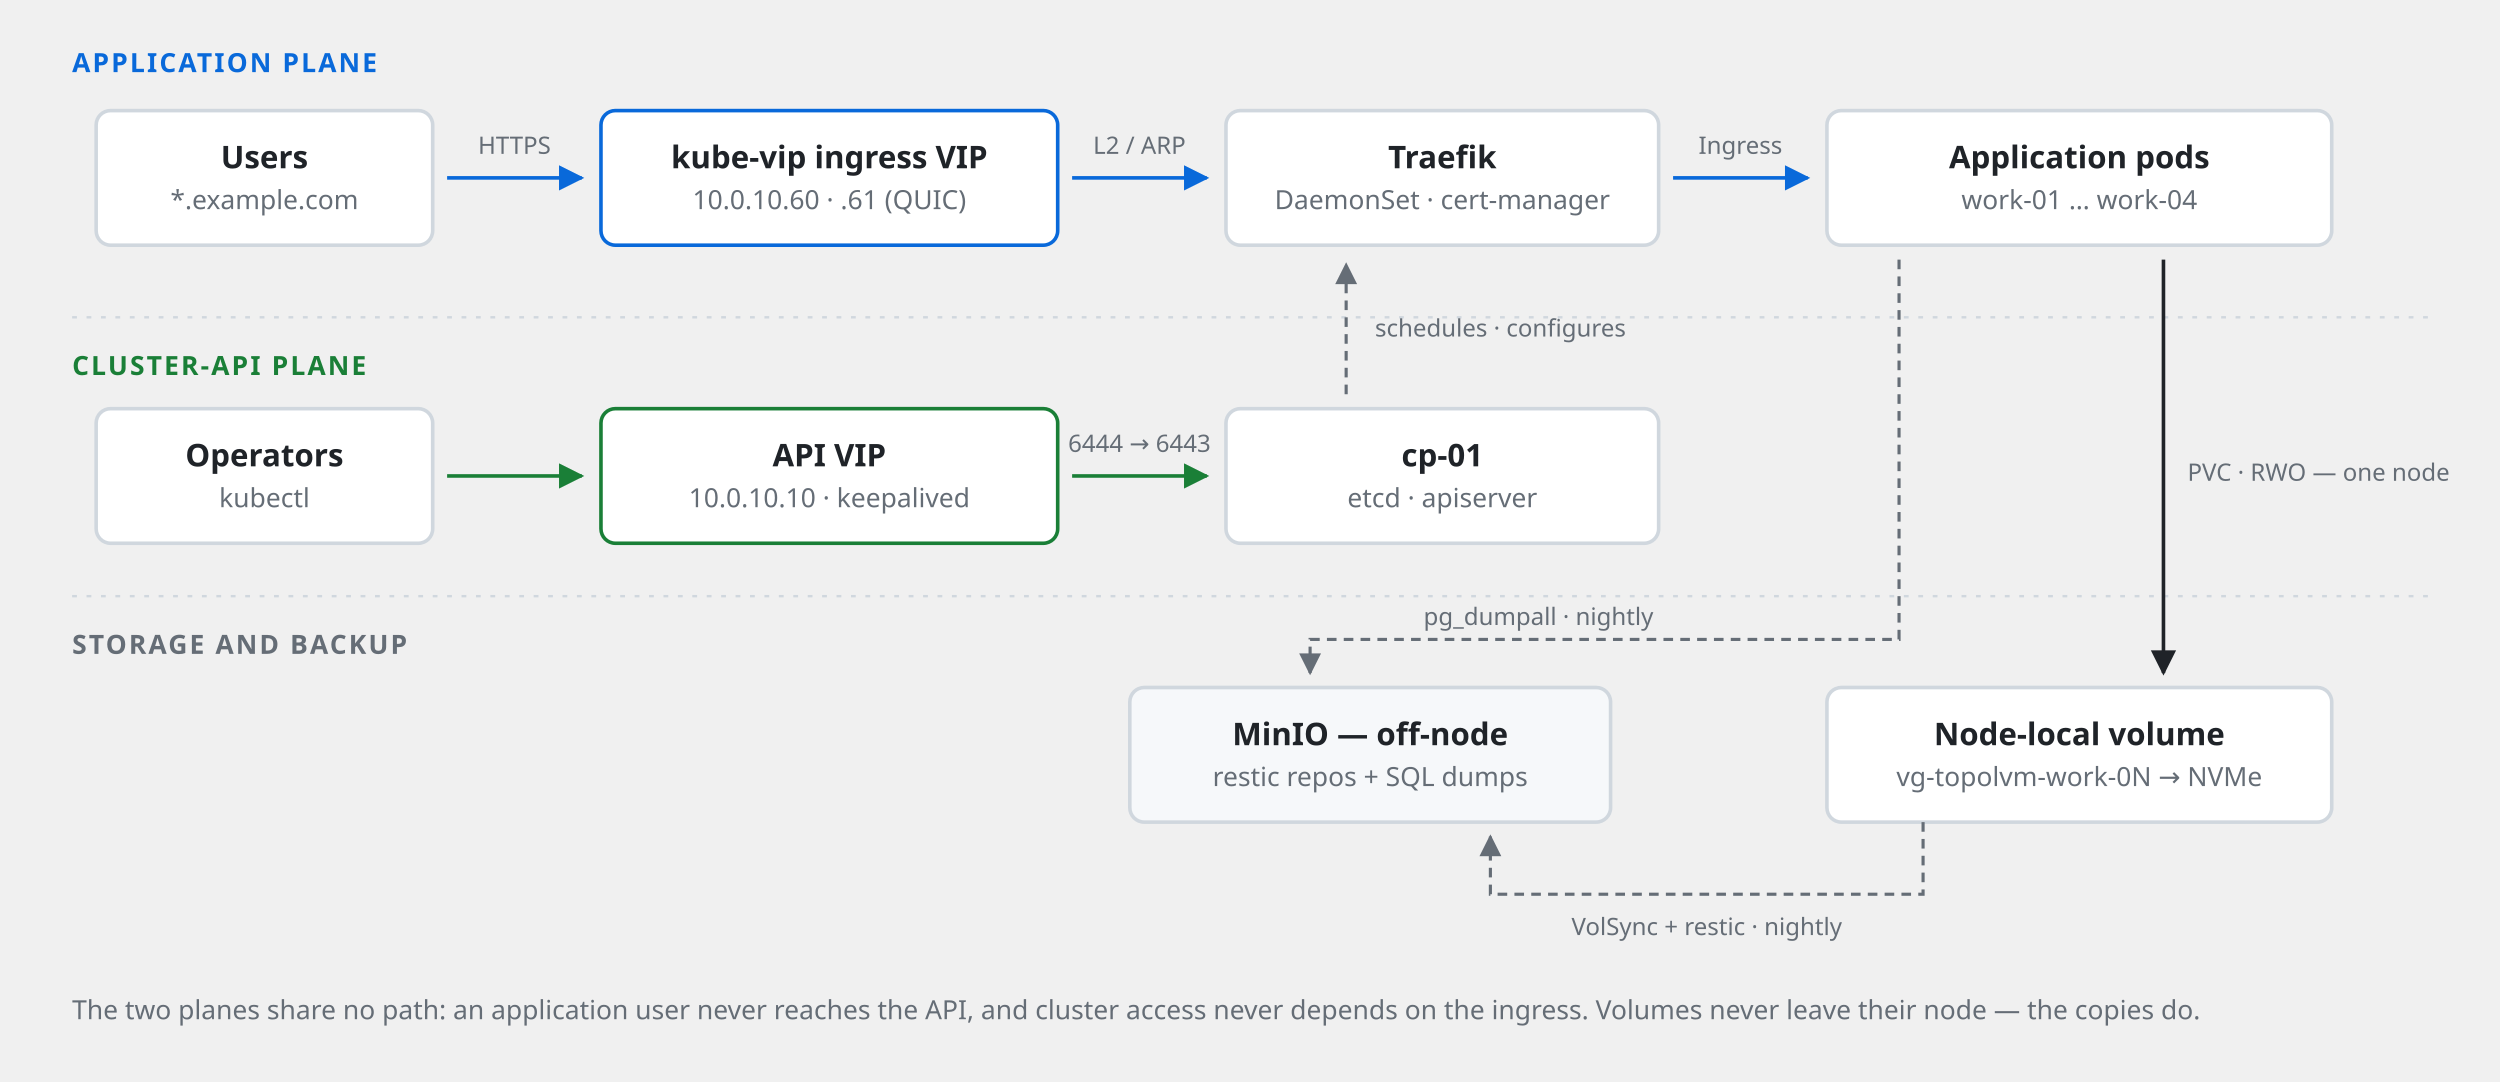
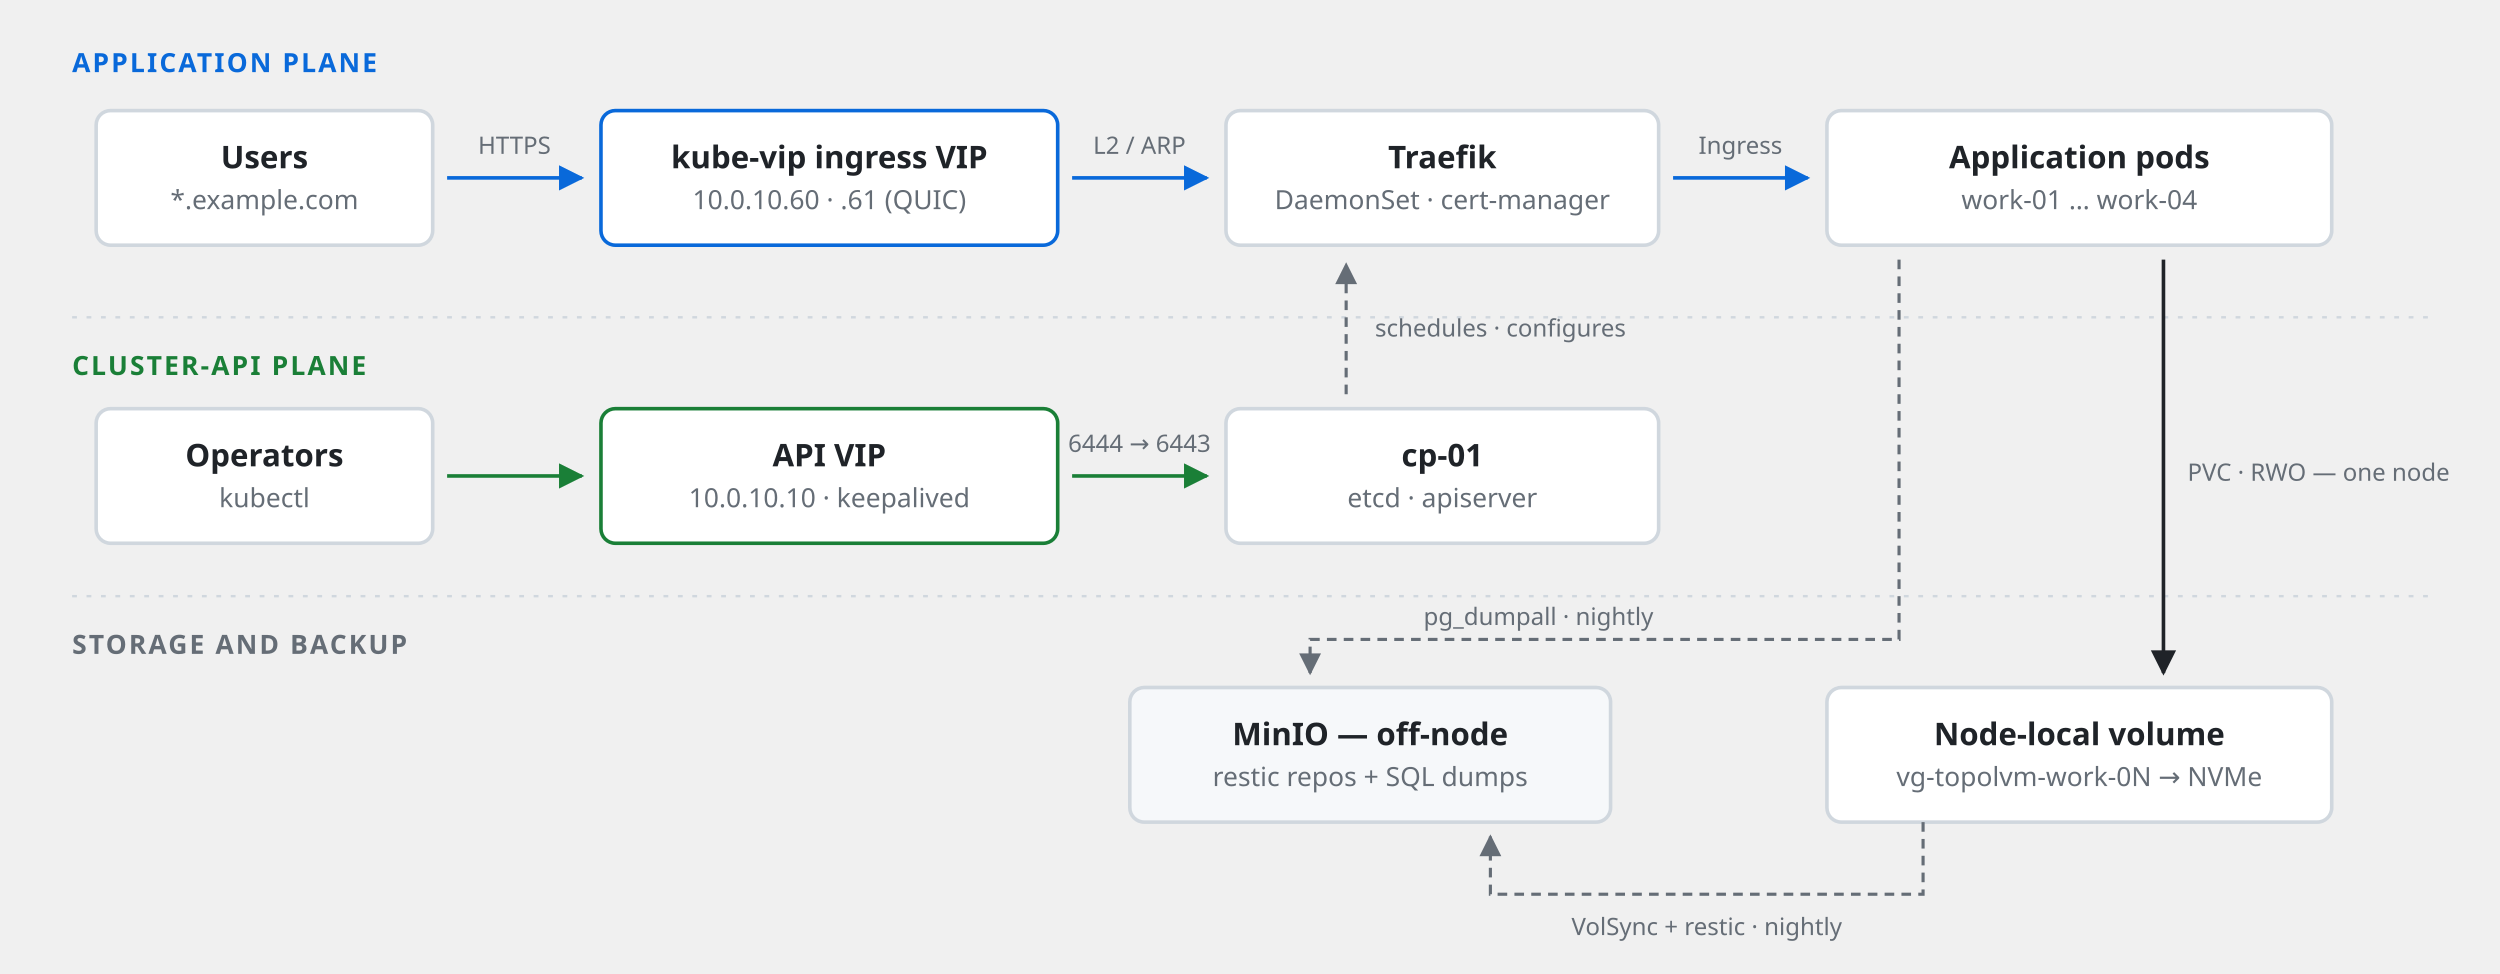
- <svg xmlns="http://www.w3.org/2000/svg" viewBox="0 0 1040 450" width="1040" height="450" role="img" aria-label="Platform architecture: user traffic reaches applications through the ingress VIP and Traefik, while operator kubectl traffic reaches the control plane through a separate API VIP; the two paths never meet. Application volumes are node-local and are copied off-node to object storage by VolSync restic and pg_dumpall.">
+ <svg xmlns="http://www.w3.org/2000/svg" viewBox="0 0 1040 405" width="1040" height="405" role="img" aria-label="Platform architecture: user traffic reaches applications through the ingress VIP and Traefik, while operator kubectl traffic reaches the control plane through a separate API VIP; the two paths never meet. Application volumes are node-local and are copied off-node to object storage by VolSync restic and pg_dumpall.">
  <defs>
    <marker id="a" viewBox="0 0 10 10" refX="9" refY="5" markerWidth="7" markerHeight="7" orient="auto-start-reverse">
      <path d="M 0 0 L 10 5 L 0 10 z" fill="#1f2328" />
    </marker>
    <marker id="ab" viewBox="0 0 10 10" refX="9" refY="5" markerWidth="7" markerHeight="7" orient="auto-start-reverse">
      <path d="M 0 0 L 10 5 L 0 10 z" fill="#0969da" />
    </marker>
    <marker id="ag" viewBox="0 0 10 10" refX="9" refY="5" markerWidth="7" markerHeight="7" orient="auto-start-reverse">
      <path d="M 0 0 L 10 5 L 0 10 z" fill="#1a7f37" />
    </marker>
    <marker id="am" viewBox="0 0 10 10" refX="9" refY="5" markerWidth="7" markerHeight="7" orient="auto-start-reverse">
      <path d="M 0 0 L 10 5 L 0 10 z" fill="#656d76" />
    </marker>
  </defs>
-   <rect x="0" y="0" width="1040" height="450" fill="none" />
+   <rect x="0" y="0" width="1040" height="405" fill="none" />
  <line x1="30" y1="132" x2="1010" y2="132" stroke="#d0d7de" stroke-width="1" stroke-dasharray="2 4" />
  <line x1="30" y1="248" x2="1010" y2="248" stroke="#d0d7de" stroke-width="1" stroke-dasharray="2 4" />
  <text x="30" y="30" font-family="system-ui, sans-serif" font-size="11" font-weight="600" fill="#0969da" letter-spacing="0.08em">APPLICATION PLANE</text>
  <text x="30" y="156" font-family="system-ui, sans-serif" font-size="11" font-weight="600" fill="#1a7f37" letter-spacing="0.08em">CLUSTER-API PLANE</text>
  <text x="30" y="272" font-family="system-ui, sans-serif" font-size="11" font-weight="600" fill="#656d76" letter-spacing="0.08em">STORAGE AND BACKUP</text>
  <rect x="40" y="46" width="140" height="56" rx="6" fill="#ffffff" stroke="#d0d7de" stroke-width="1.5" />
  <text x="110" y="70" text-anchor="middle" font-family="system-ui, sans-serif" font-size="13" font-weight="600" fill="#1f2328">Users</text>
  <text x="110" y="87" text-anchor="middle" font-family="system-ui, sans-serif" font-size="11" fill="#656d76">*.example.com</text>
  <rect x="250" y="46" width="190" height="56" rx="6" fill="#ffffff" stroke="#0969da" stroke-width="1.5" />
  <text x="345" y="70" text-anchor="middle" font-family="system-ui, sans-serif" font-size="13" font-weight="600" fill="#1f2328">kube-vip ingress VIP</text>
  <text x="345" y="87" text-anchor="middle" font-family="system-ui, sans-serif" font-size="11" fill="#656d76">10.0.10.60 · .61 (QUIC)</text>
  <rect x="510" y="46" width="180" height="56" rx="6" fill="#ffffff" stroke="#d0d7de" stroke-width="1.5" />
  <text x="600" y="70" text-anchor="middle" font-family="system-ui, sans-serif" font-size="13" font-weight="600" fill="#1f2328">Traefik</text>
  <text x="600" y="87" text-anchor="middle" font-family="system-ui, sans-serif" font-size="11" fill="#656d76">DaemonSet · cert-manager</text>
  <rect x="760" y="46" width="210" height="56" rx="6" fill="#ffffff" stroke="#d0d7de" stroke-width="1.5" />
  <text x="865" y="70" text-anchor="middle" font-family="system-ui, sans-serif" font-size="13" font-weight="600" fill="#1f2328">Application pods</text>
  <text x="865" y="87" text-anchor="middle" font-family="system-ui, sans-serif" font-size="11" fill="#656d76">work-01 … work-04</text>
  <line x1="186" y1="74" x2="242" y2="74" stroke="#0969da" stroke-width="1.5" marker-end="url(#ab)" />
  <text x="214" y="64" text-anchor="middle" font-family="system-ui, sans-serif" font-size="10" fill="#656d76">HTTPS</text>
  <line x1="446" y1="74" x2="502" y2="74" stroke="#0969da" stroke-width="1.5" marker-end="url(#ab)" />
  <text x="474" y="64" text-anchor="middle" font-family="system-ui, sans-serif" font-size="10" fill="#656d76">L2 / ARP</text>
  <line x1="696" y1="74" x2="752" y2="74" stroke="#0969da" stroke-width="1.5" marker-end="url(#ab)" />
  <text x="724" y="64" text-anchor="middle" font-family="system-ui, sans-serif" font-size="10" fill="#656d76">Ingress</text>
  <rect x="40" y="170" width="140" height="56" rx="6" fill="#ffffff" stroke="#d0d7de" stroke-width="1.5" />
  <text x="110" y="194" text-anchor="middle" font-family="system-ui, sans-serif" font-size="13" font-weight="600" fill="#1f2328">Operators</text>
  <text x="110" y="211" text-anchor="middle" font-family="system-ui, sans-serif" font-size="11" fill="#656d76">kubectl</text>
  <rect x="250" y="170" width="190" height="56" rx="6" fill="#ffffff" stroke="#1a7f37" stroke-width="1.5" />
  <text x="345" y="194" text-anchor="middle" font-family="system-ui, sans-serif" font-size="13" font-weight="600" fill="#1f2328">API VIP</text>
  <text x="345" y="211" text-anchor="middle" font-family="system-ui, sans-serif" font-size="11" fill="#656d76">10.0.10.10 · keepalived</text>
  <rect x="510" y="170" width="180" height="56" rx="6" fill="#ffffff" stroke="#d0d7de" stroke-width="1.5" />
  <text x="600" y="194" text-anchor="middle" font-family="system-ui, sans-serif" font-size="13" font-weight="600" fill="#1f2328">cp-01</text>
  <text x="600" y="211" text-anchor="middle" font-family="system-ui, sans-serif" font-size="11" fill="#656d76">etcd · apiserver</text>
  <line x1="186" y1="198" x2="242" y2="198" stroke="#1a7f37" stroke-width="1.5" marker-end="url(#ag)" />
  <line x1="446" y1="198" x2="502" y2="198" stroke="#1a7f37" stroke-width="1.5" marker-end="url(#ag)" />
  <text x="474" y="188" text-anchor="middle" font-family="system-ui, sans-serif" font-size="10" fill="#656d76">6444 → 6443</text>
  <line x1="560" y1="164" x2="560" y2="110" stroke="#656d76" stroke-width="1.3" stroke-dasharray="4 3" marker-end="url(#am)" />
  <text x="572" y="140" font-family="system-ui, sans-serif" font-size="10" fill="#656d76">schedules · configures</text>
  <rect x="760" y="286" width="210" height="56" rx="6" fill="#ffffff" stroke="#d0d7de" stroke-width="1.5" />
  <text x="865" y="310" text-anchor="middle" font-family="system-ui, sans-serif" font-size="13" font-weight="600" fill="#1f2328">Node-local volume</text>
  <text x="865" y="327" text-anchor="middle" font-family="system-ui, sans-serif" font-size="11" fill="#656d76">vg-topolvm-work-0N → NVMe</text>
  <rect x="470" y="286" width="200" height="56" rx="6" fill="#f6f8fa" stroke="#d0d7de" stroke-width="1.5" />
  <text x="570" y="310" text-anchor="middle" font-family="system-ui, sans-serif" font-size="13" font-weight="600" fill="#1f2328">MinIO — off-node</text>
  <text x="570" y="327" text-anchor="middle" font-family="system-ui, sans-serif" font-size="11" fill="#656d76">restic repos + SQL dumps</text>
  <line x1="900" y1="108" x2="900" y2="280" stroke="#1f2328" stroke-width="1.5" marker-end="url(#a)" />
  <text x="910" y="200" font-family="system-ui, sans-serif" font-size="10" fill="#656d76">PVC · RWO — one node</text>
  <polyline points="800,342 800,372 620,372 620,348" fill="none" stroke="#656d76" stroke-width="1.3" stroke-dasharray="4 3" marker-end="url(#am)" />
  <text x="710" y="389" text-anchor="middle" font-family="system-ui, sans-serif" font-size="10" fill="#656d76">VolSync + restic · nightly</text>
  <polyline points="790,108 790,266 545,266 545,280" fill="none" stroke="#656d76" stroke-width="1.3" stroke-dasharray="4 3" marker-end="url(#am)" />
  <text x="640" y="260" text-anchor="middle" font-family="system-ui, sans-serif" font-size="10" fill="#656d76">pg_dumpall · nightly</text>
-   <text x="30" y="424" font-family="system-ui, sans-serif" font-size="11" fill="#656d76">The two planes share no path: an application user never reaches the API, and cluster access never depends on the ingress. Volumes never leave their node — the copies do.</text>
</svg>
